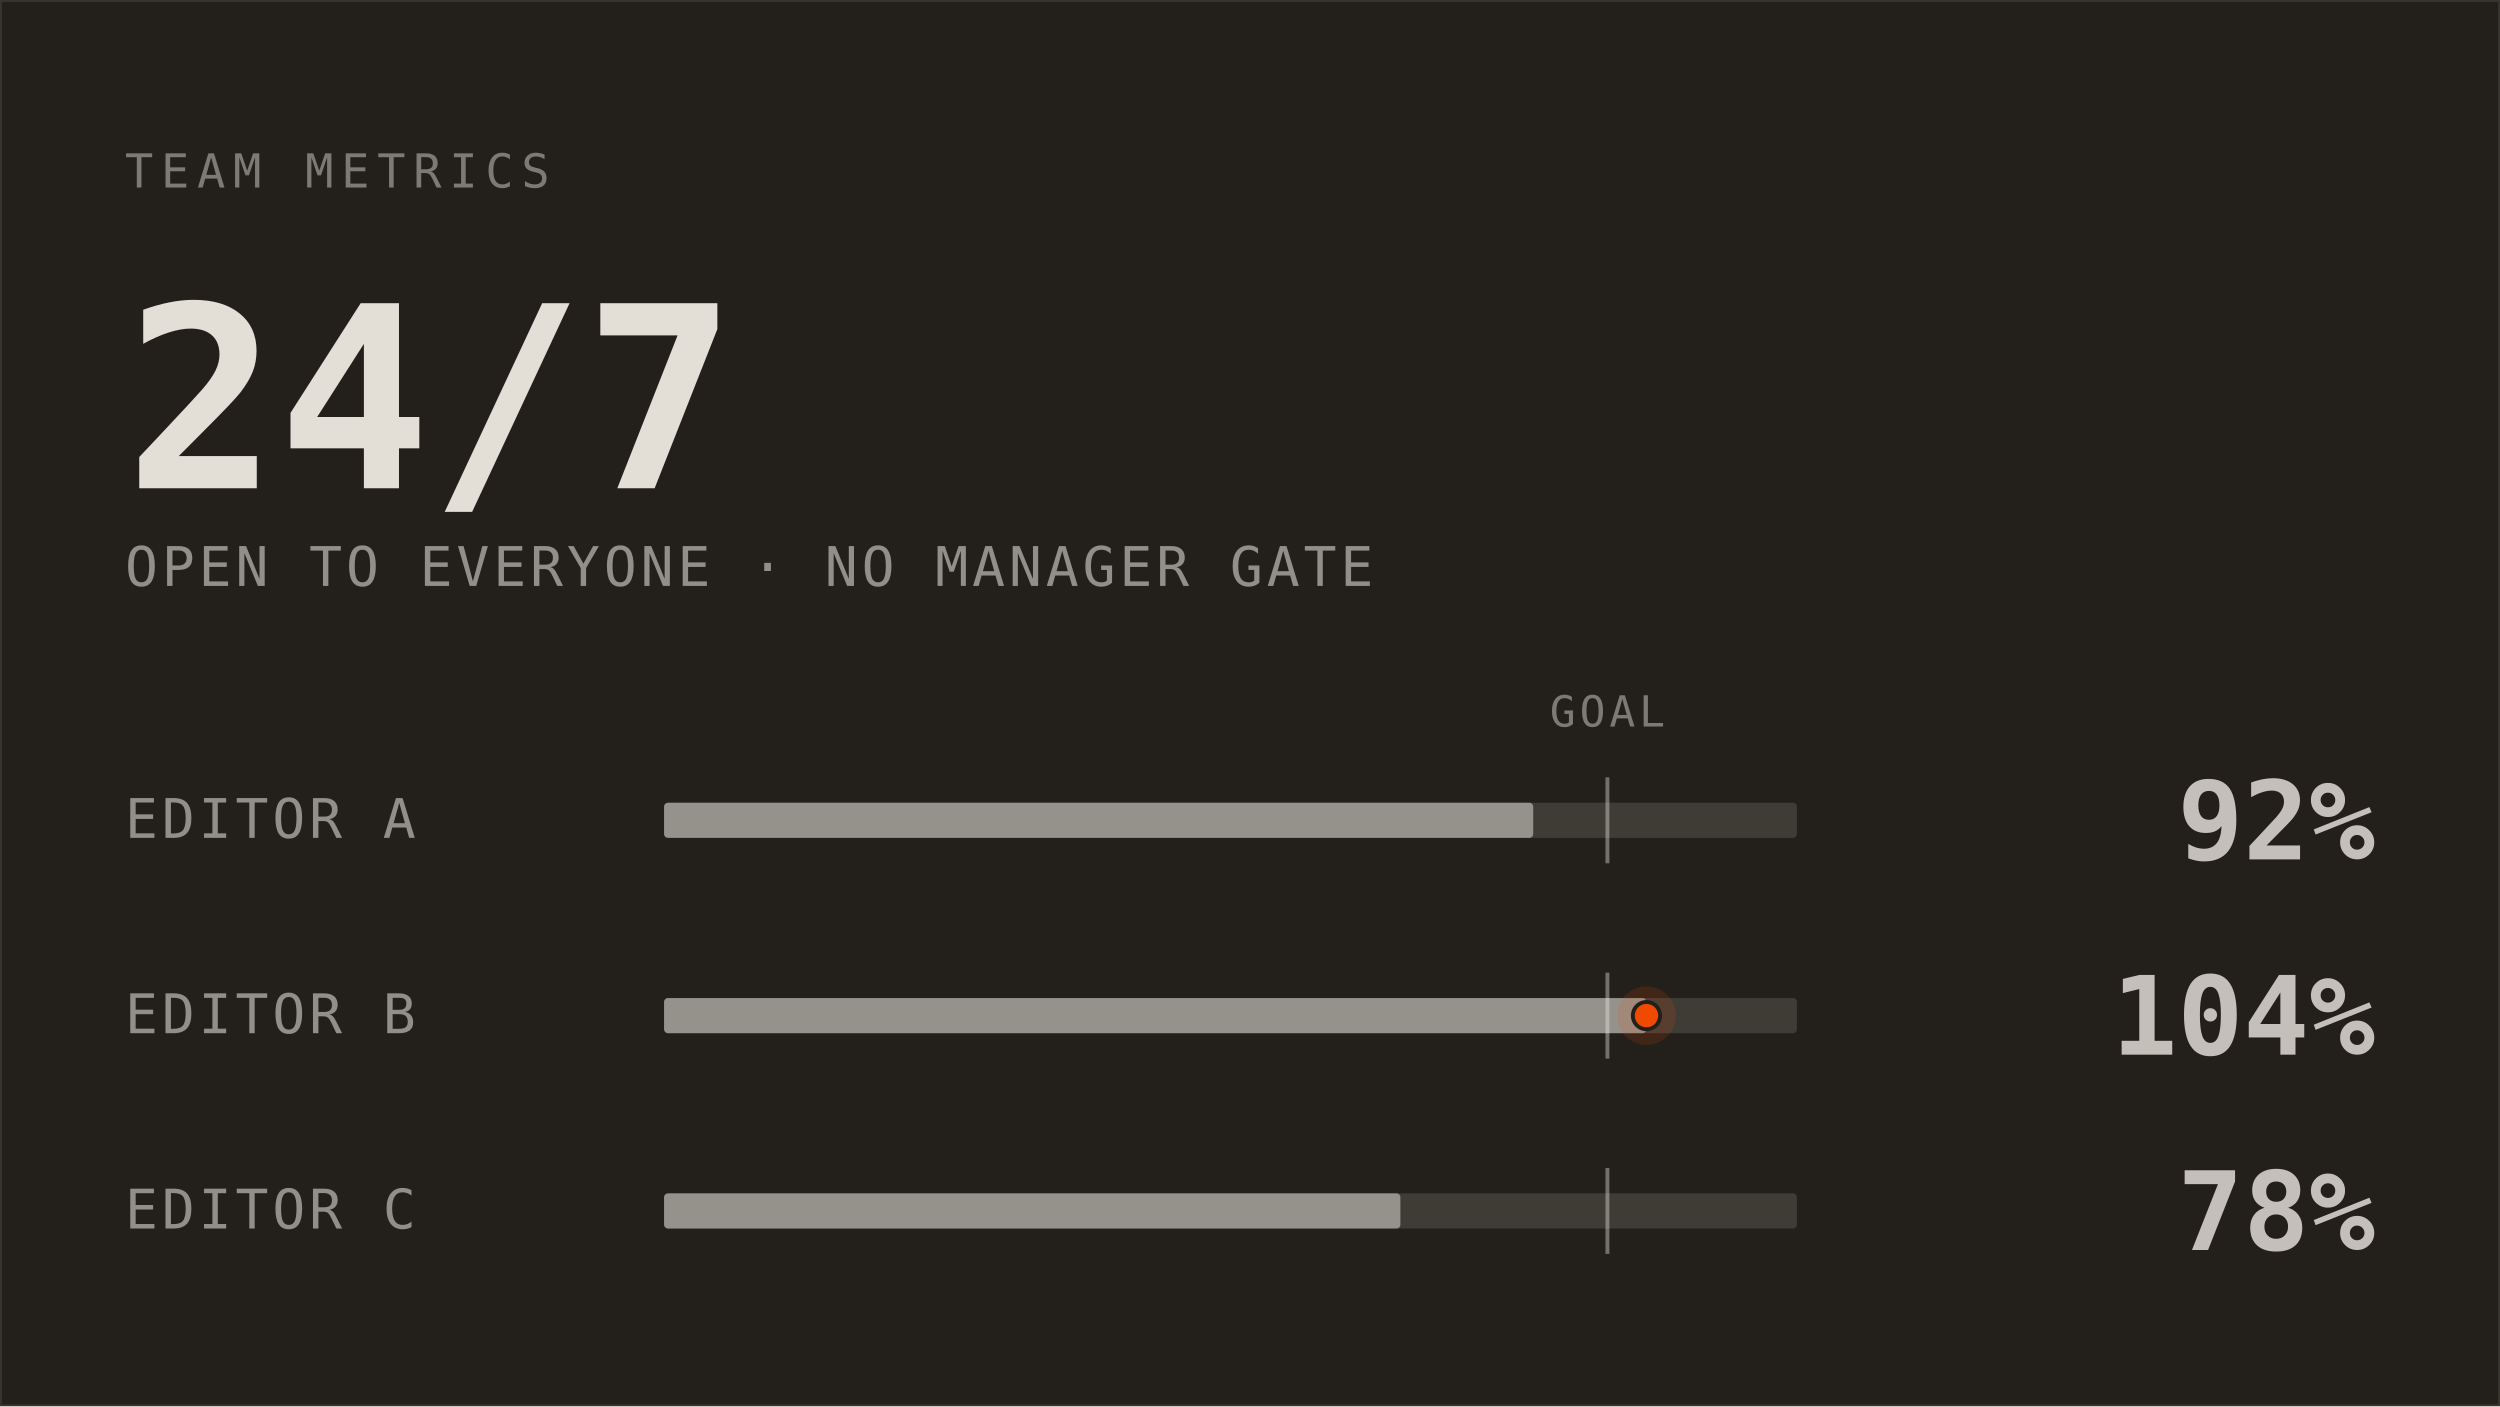
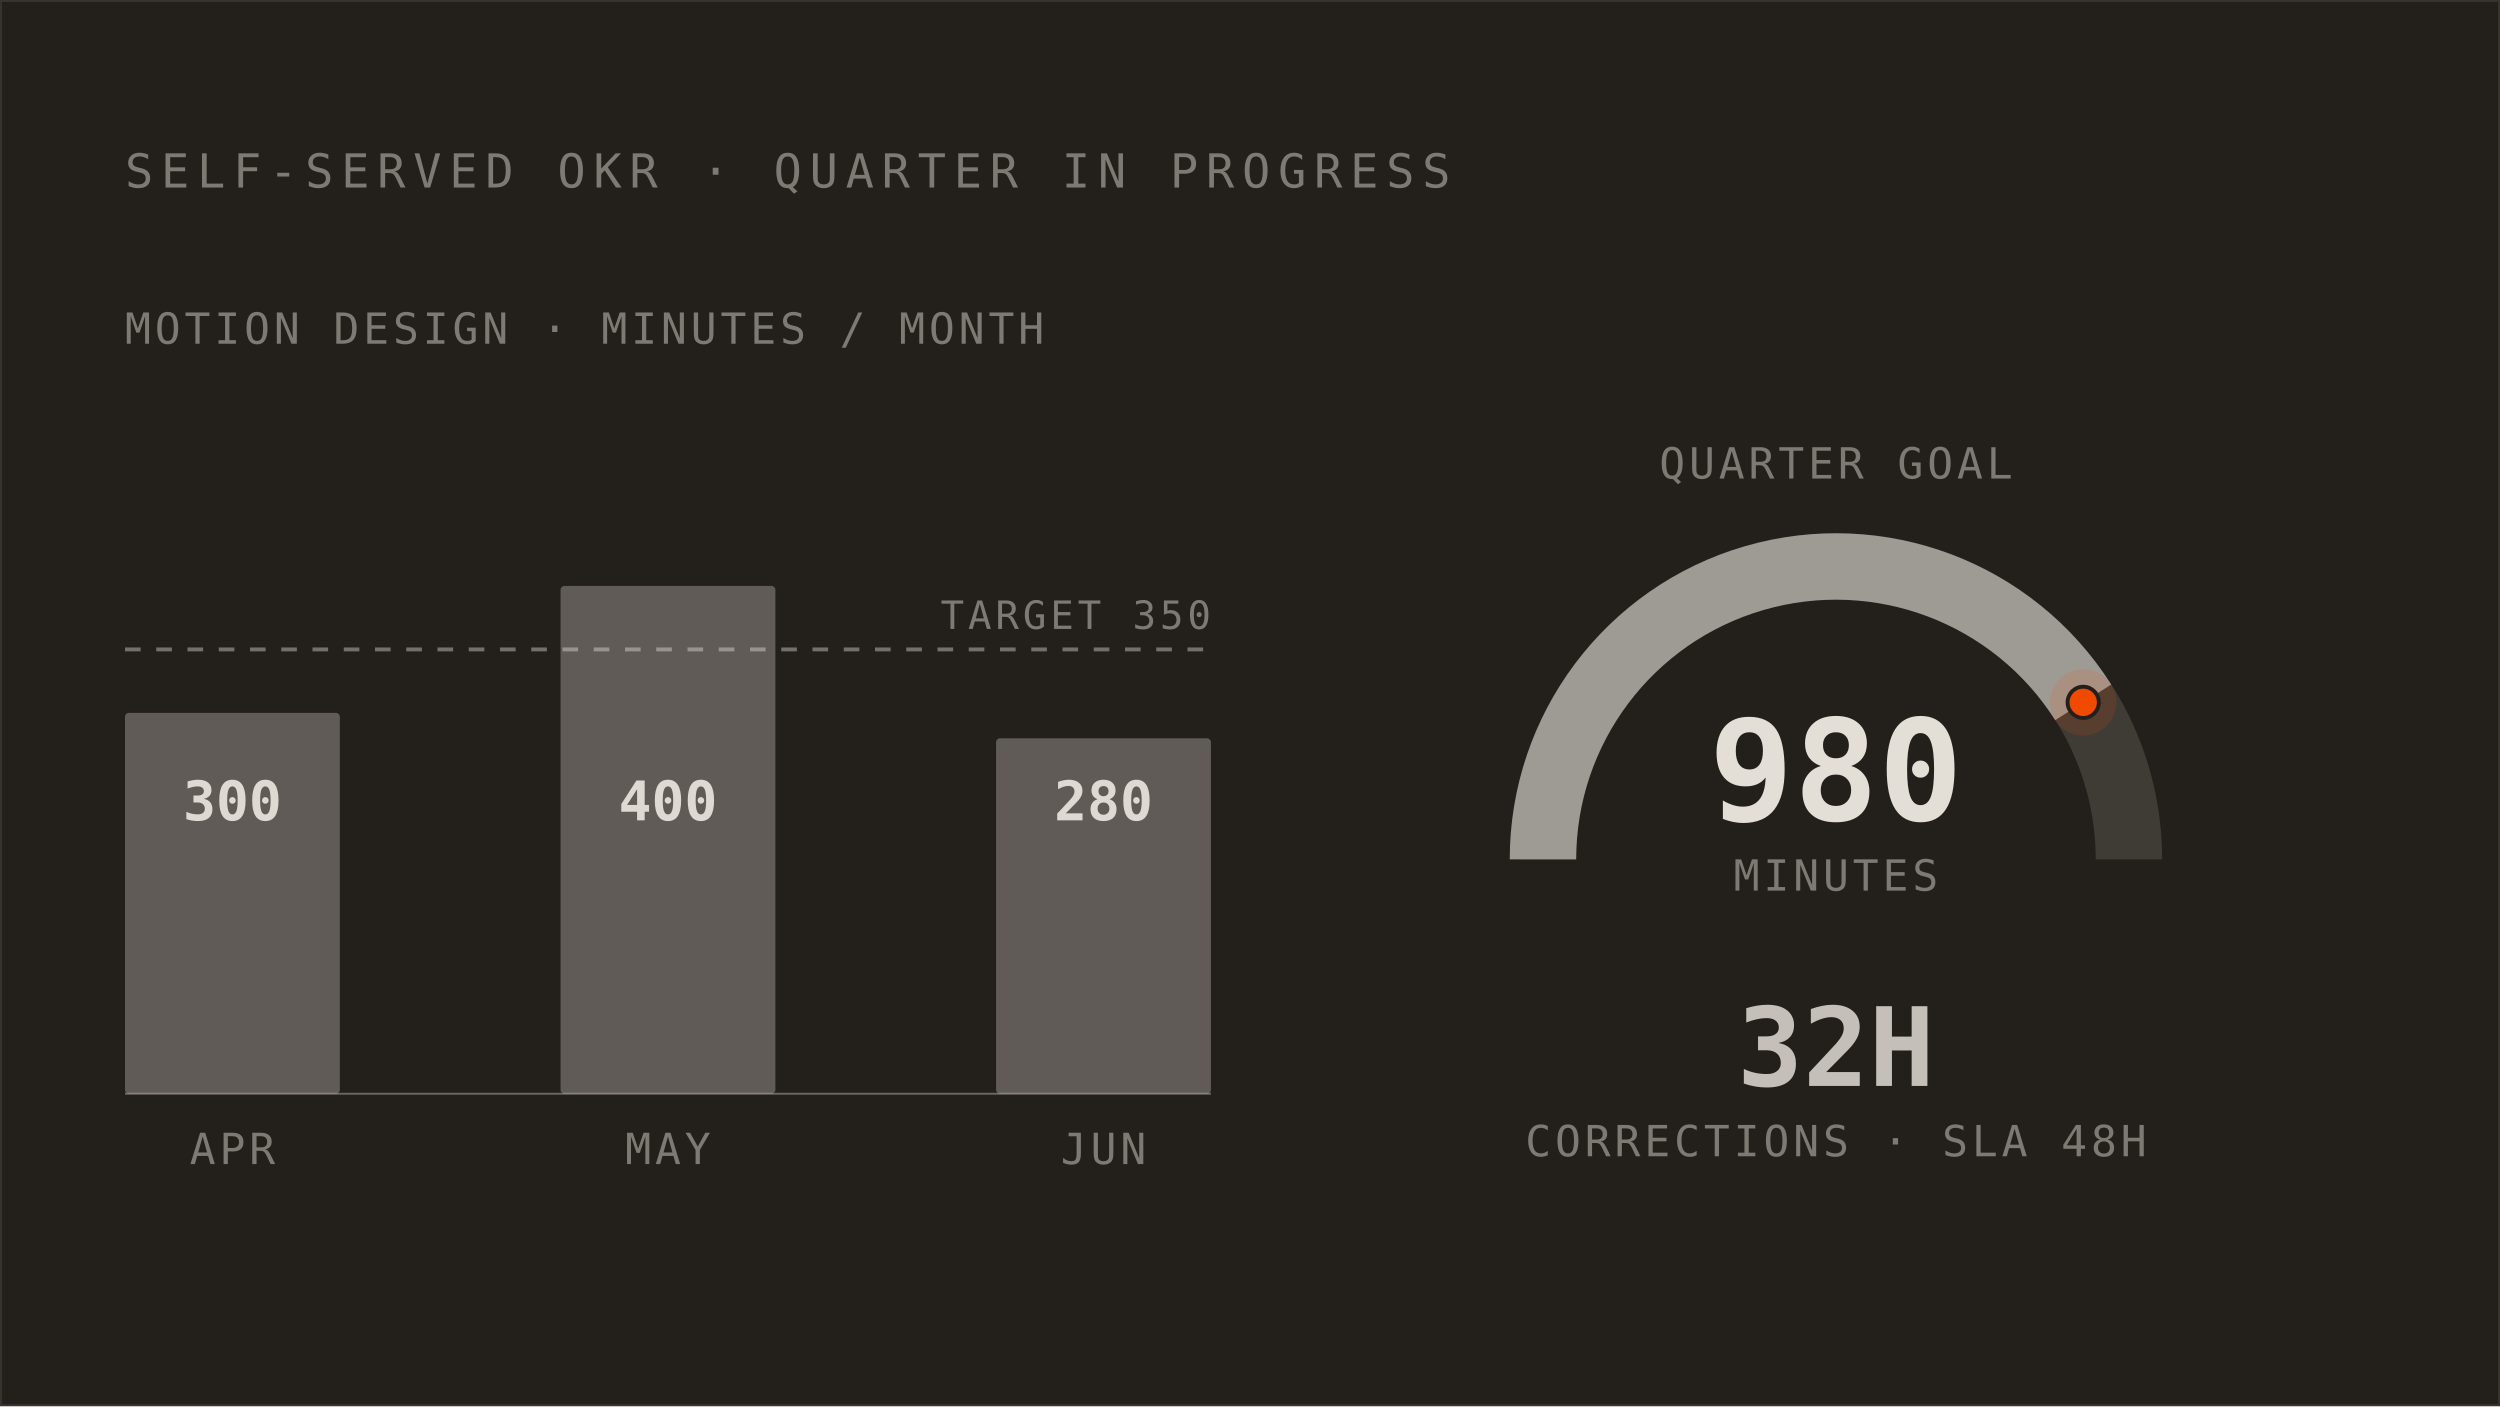
<svg xmlns="http://www.w3.org/2000/svg" width="1280" height="720" viewBox="0 0 1280 720">
  <rect width="1280" height="720" fill="#23201b" />
  <rect x="0.5" y="0.5" width="1279" height="719" fill="none" stroke="#ece8e1" stroke-opacity="0.10" />
-   <text x="64" y="96" font-family="'IBM Plex Mono', ui-monospace, 'DejaVu Sans Mono', monospace" font-size="24" letter-spacing="4" fill="#ece8e1" fill-opacity="0.45">TEAM METRICS</text>
-   <text x="64" y="250" font-family="'IBM Plex Mono', ui-monospace, 'DejaVu Sans Mono', monospace" font-size="130" font-weight="600" fill="#ece8e1" fill-opacity="0.95">24/7</text>
-   <text x="64" y="300" font-family="'IBM Plex Mono', ui-monospace, 'DejaVu Sans Mono', monospace" font-size="28" letter-spacing="2" fill="#ece8e1" fill-opacity="0.55">OPEN TO EVERYONE · NO MANAGER GATE</text>
-   <text x="823" y="372" text-anchor="middle" font-family="'IBM Plex Mono', ui-monospace, 'DejaVu Sans Mono', monospace" font-size="22" letter-spacing="2" fill="#ece8e1" fill-opacity="0.45">GOAL</text>
-   <text x="64" y="429" font-family="'IBM Plex Mono', ui-monospace, 'DejaVu Sans Mono', monospace" font-size="28" letter-spacing="2" fill="#ece8e1" fill-opacity="0.55">EDITOR A</text>
-   <rect x="340" y="411" width="580" height="18" rx="2" fill="#ece8e1" fill-opacity="0.14" />
-   <rect x="340" y="411" width="445" height="18" rx="2" fill="#ece8e1" fill-opacity="0.5" />
-   <line x1="823" y1="398" x2="823" y2="442" stroke="#ece8e1" stroke-opacity="0.4" stroke-width="2" />
-   <text x="1216" y="440" text-anchor="end" font-family="'IBM Plex Mono', ui-monospace, 'DejaVu Sans Mono', monospace" font-size="56" font-weight="600" fill="#ece8e1" fill-opacity="0.8">92%</text>
-   <text x="64" y="529" font-family="'IBM Plex Mono', ui-monospace, 'DejaVu Sans Mono', monospace" font-size="28" letter-spacing="2" fill="#ece8e1" fill-opacity="0.55">EDITOR B</text>
-   <rect x="340" y="511" width="580" height="18" rx="2" fill="#ece8e1" fill-opacity="0.14" />
-   <rect x="340" y="511" width="503" height="18" rx="2" fill="#ece8e1" fill-opacity="0.5" />
-   <line x1="823" y1="498" x2="823" y2="542" stroke="#ece8e1" stroke-opacity="0.4" stroke-width="2" />
-   <circle cx="843" cy="520" r="15" fill="#f04a00" fill-opacity="0.14" />
-   <circle cx="843" cy="520" r="7" fill="#f04a00" stroke="#23201b" stroke-width="2" />
-   <text x="1216" y="540" text-anchor="end" font-family="'IBM Plex Mono', ui-monospace, 'DejaVu Sans Mono', monospace" font-size="56" font-weight="600" fill="#ece8e1" fill-opacity="0.8">104%</text>
-   <text x="64" y="629" font-family="'IBM Plex Mono', ui-monospace, 'DejaVu Sans Mono', monospace" font-size="28" letter-spacing="2" fill="#ece8e1" fill-opacity="0.55">EDITOR C</text>
-   <rect x="340" y="611" width="580" height="18" rx="2" fill="#ece8e1" fill-opacity="0.14" />
-   <rect x="340" y="611" width="377" height="18" rx="2" fill="#ece8e1" fill-opacity="0.5" />
-   <line x1="823" y1="598" x2="823" y2="642" stroke="#ece8e1" stroke-opacity="0.4" stroke-width="2" />
-   <text x="1216" y="640" text-anchor="end" font-family="'IBM Plex Mono', ui-monospace, 'DejaVu Sans Mono', monospace" font-size="56" font-weight="600" fill="#ece8e1" fill-opacity="0.8">78%</text>
+   <text x="64" y="96" font-family="'IBM Plex Mono', ui-monospace, 'DejaVu Sans Mono', monospace" font-size="24" letter-spacing="4" fill="#ece8e1" fill-opacity="0.45">SELF-SERVED OKR · QUARTER IN PROGRESS</text>
+   <text x="64" y="176" font-family="'IBM Plex Mono', ui-monospace, 'DejaVu Sans Mono', monospace" font-size="22" letter-spacing="2" fill="#ece8e1" fill-opacity="0.45">MOTION DESIGN · MINUTES / MONTH</text>
+   <line x1="64" y1="332.5" x2="620" y2="332.5" stroke="#ece8e1" stroke-opacity="0.4" stroke-width="2" stroke-dasharray="8 8" />
+   <text x="620" y="322" text-anchor="end" font-family="'IBM Plex Mono', ui-monospace, 'DejaVu Sans Mono', monospace" font-size="20" letter-spacing="2" fill="#ece8e1" fill-opacity="0.45">TARGET 350</text>
+   <g fill="#ece8e1" fill-opacity="0.3">
+     <rect x="64" y="365" width="110" height="195" rx="2" />
+     <rect x="287" y="300" width="110" height="260" rx="2" />
+     <rect x="510" y="378" width="110" height="182" rx="2" />
+   </g>
+   <line x1="64" y1="560" x2="620" y2="560" stroke="#ece8e1" stroke-opacity="0.35" stroke-width="1" />
+   <g text-anchor="middle" font-family="'IBM Plex Mono', ui-monospace, 'DejaVu Sans Mono', monospace" font-size="28" font-weight="600" fill="#ece8e1" fill-opacity="0.9">
+     <text x="119" y="420">300</text>
+     <text x="342" y="420">400</text>
+     <text x="565" y="420">280</text>
+   </g>
+   <g text-anchor="middle" font-family="'IBM Plex Mono', ui-monospace, 'DejaVu Sans Mono', monospace" font-size="22" letter-spacing="2" fill="#ece8e1" fill-opacity="0.45">
+     <text x="119" y="596">APR</text>
+     <text x="342" y="596">MAY</text>
+     <text x="565" y="596">JUN</text>
+   </g>
+   <text x="940" y="245" text-anchor="middle" font-family="'IBM Plex Mono', ui-monospace, 'DejaVu Sans Mono', monospace" font-size="22" letter-spacing="2" fill="#ece8e1" fill-opacity="0.45">QUARTER GOAL</text>
+   <path d="M790,440 A150,150 0 0,1 1090,440" fill="none" stroke="#ece8e1" stroke-opacity="0.14" stroke-width="34" stroke-linecap="butt" />
+   <path d="M790,440 A150,150 0 0,1 1066.6,359.6" fill="none" stroke="#ece8e1" stroke-opacity="0.55" stroke-width="34" stroke-linecap="butt" />
+   <circle cx="1066.6" cy="359.6" r="17" fill="#f04a00" fill-opacity="0.14" />
+   <circle cx="1066.6" cy="359.6" r="8" fill="#f04a00" stroke="#23201b" stroke-width="2" />
+   <text x="940" y="420" text-anchor="middle" font-family="'IBM Plex Mono', ui-monospace, 'DejaVu Sans Mono', monospace" font-size="72" font-weight="600" fill="#ece8e1" fill-opacity="0.95">980</text>
+   <text x="940" y="456" text-anchor="middle" font-family="'IBM Plex Mono', ui-monospace, 'DejaVu Sans Mono', monospace" font-size="22" letter-spacing="2" fill="#ece8e1" fill-opacity="0.45">MINUTES</text>
+   <text x="940" y="556" text-anchor="middle" font-family="'IBM Plex Mono', ui-monospace, 'DejaVu Sans Mono', monospace" font-size="56" font-weight="600" fill="#ece8e1" fill-opacity="0.8">32H</text>
+   <text x="940" y="592" text-anchor="middle" font-family="'IBM Plex Mono', ui-monospace, 'DejaVu Sans Mono', monospace" font-size="22" letter-spacing="2" fill="#ece8e1" fill-opacity="0.45">CORRECTIONS · SLA 48H</text>
</svg>
